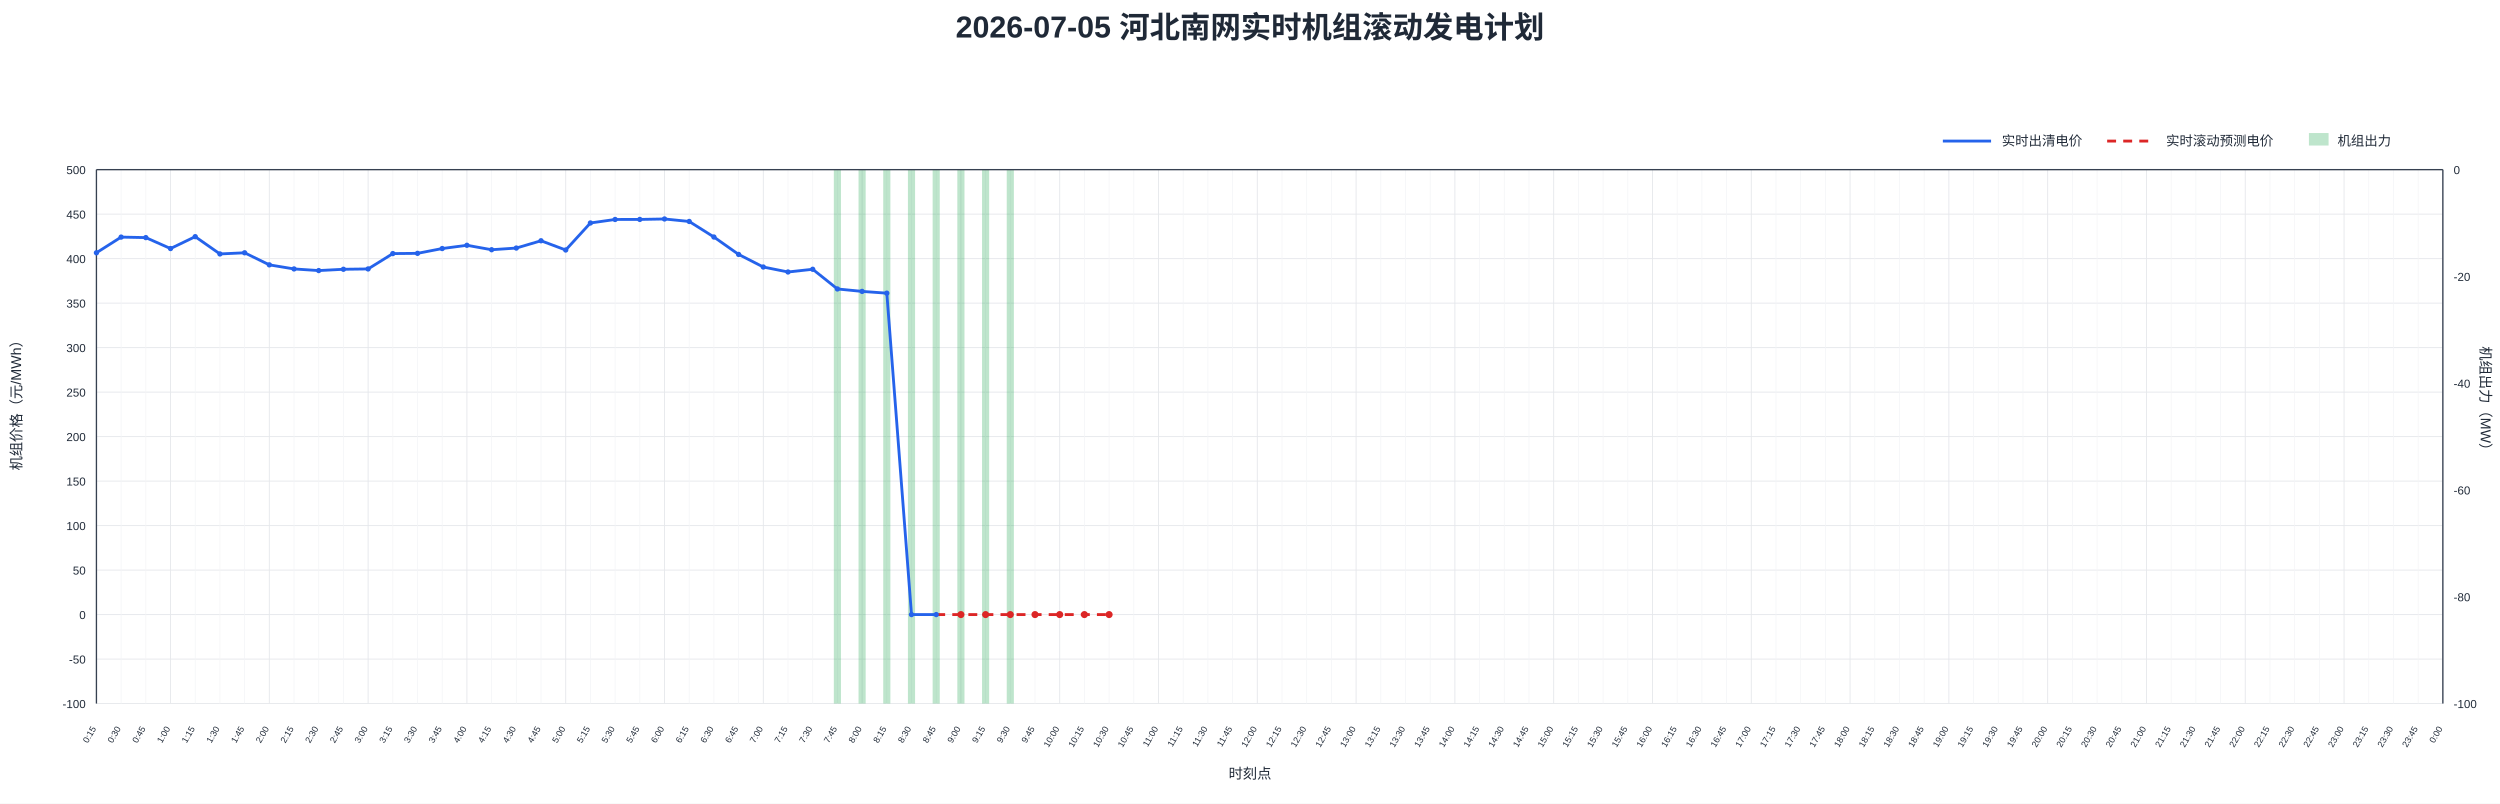
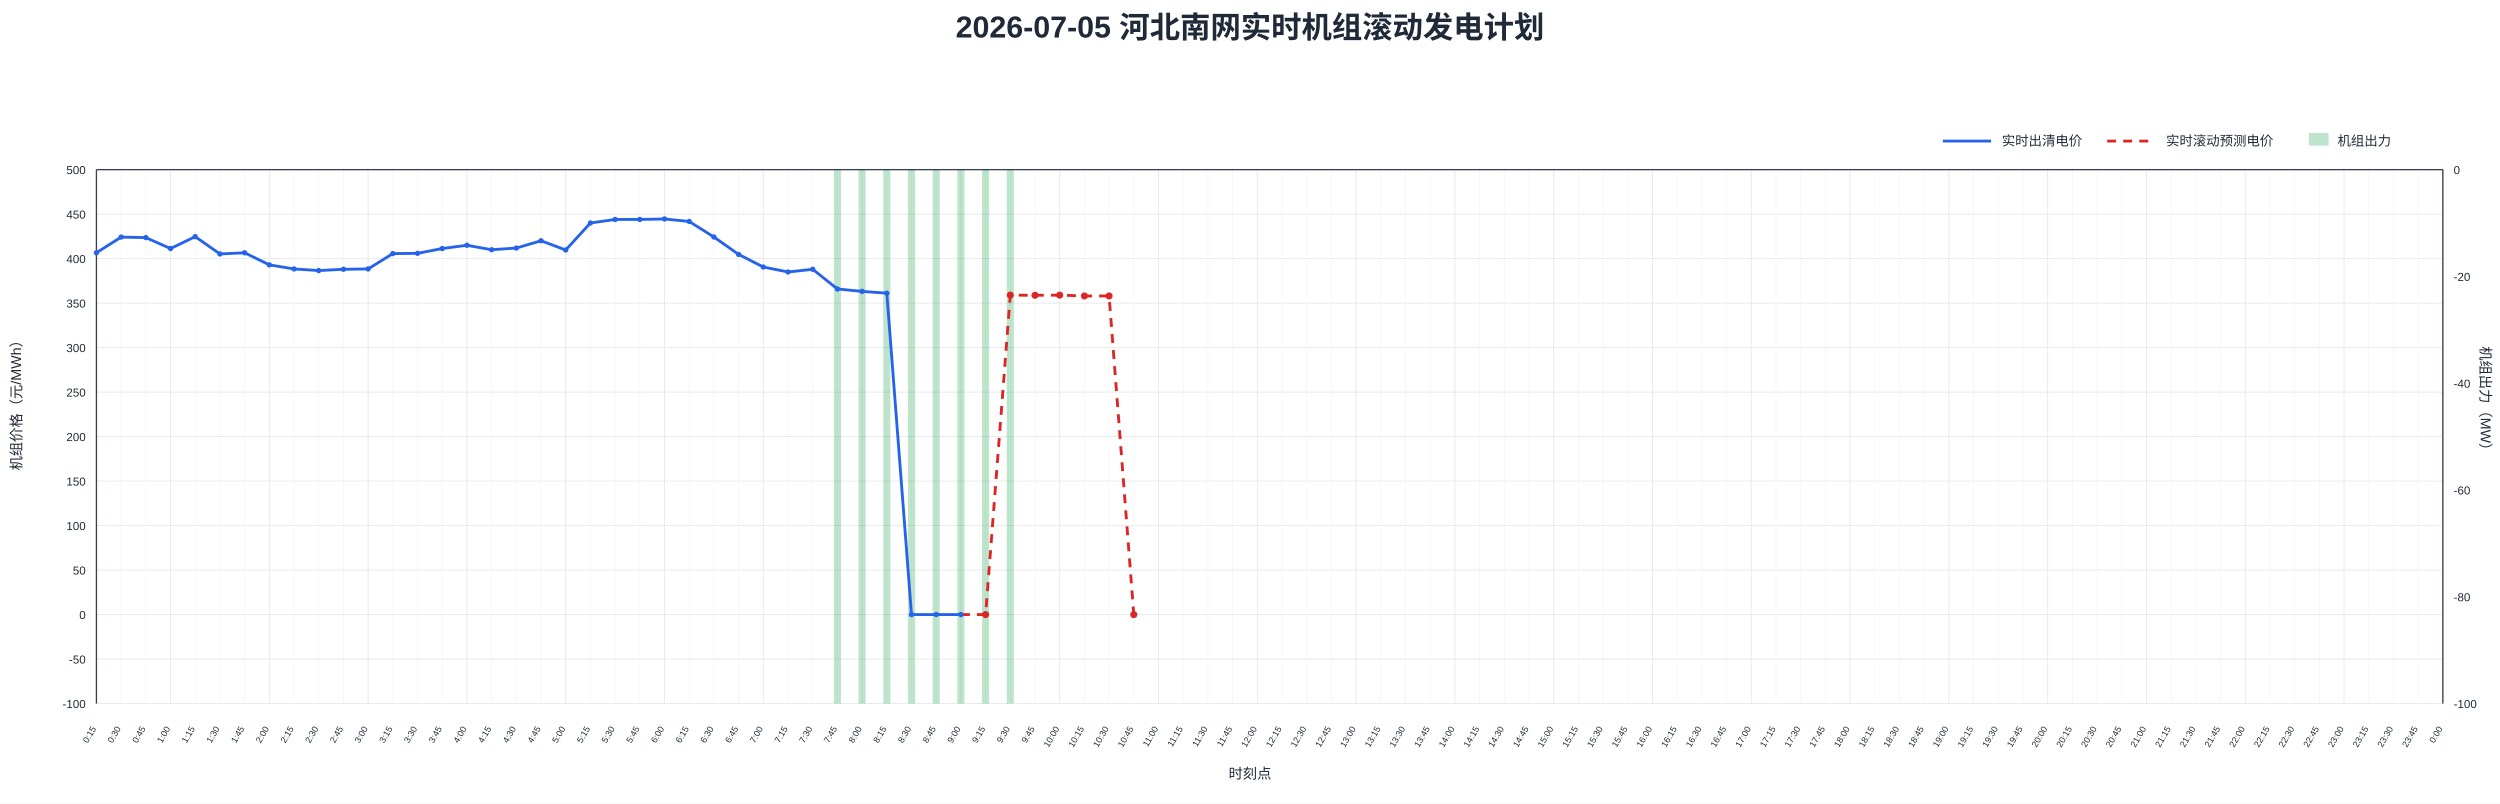
<svg xmlns="http://www.w3.org/2000/svg" width="2800" height="900" viewBox="0 0 2800 900" data-plot-left="108" data-plot-right="2736" data-plot-top="190" data-plot-bottom="788">
  <style>
text{font-family:'Microsoft YaHei','SimHei',Arial,sans-serif;fill:#1f2937}
.axis{stroke:#374151;stroke-width:1.5}
.grid{stroke:#e5e7eb;stroke-width:1}
.minor{stroke:#f3f4f6;stroke-width:0.8}
.actual{fill:none;stroke:#2563eb;stroke-width:3.2}
.forecast{fill:none;stroke:#dc2626;stroke-width:3.2;stroke-dasharray:10 8}
.bar{fill:#16a34a;fill-opacity:0.28}
.hover-zone{fill:#ffffff;fill-opacity:0;cursor:crosshair}
.hover-line{stroke:#111827;stroke-width:1.4;stroke-dasharray:6 5;opacity:0}
.tooltip{opacity:0;pointer-events:none}
.tooltip-bg{fill:#111827;fill-opacity:.72;stroke:#ffffff;stroke-width:1.2}
.tooltip text{fill:#ffffff;font-size:15px}
</style>
  <rect width="100%" height="100%" fill="#ffffff" />
  <text x="1400.0" y="42" text-anchor="middle" font-size="34" font-weight="700">2026-07-05 河北南网实时机组滚动发电计划</text>
  <text x="2748" y="793.00" text-anchor="start" font-size="13" fill="#166534">-100</text>
  <text x="2748" y="673.40" text-anchor="start" font-size="13" fill="#166534">-80</text>
  <text x="2748" y="553.80" text-anchor="start" font-size="13" fill="#166534">-60</text>
  <text x="2748" y="434.20" text-anchor="start" font-size="13" fill="#166534">-40</text>
  <text x="2748" y="314.60" text-anchor="start" font-size="13" fill="#166534">-20</text>
  <text x="2748" y="195.00" text-anchor="start" font-size="13" fill="#166534">0</text>
  <line class="grid" x1="108" y1="788.00" x2="2736" y2="788.00" />
  <text x="96" y="793.00" text-anchor="end" font-size="13">-100</text>
  <line class="grid" x1="108" y1="738.17" x2="2736" y2="738.17" />
  <text x="96" y="743.17" text-anchor="end" font-size="13">-50</text>
  <line class="grid" x1="108" y1="688.33" x2="2736" y2="688.33" />
  <text x="96" y="693.33" text-anchor="end" font-size="13">0</text>
  <line class="grid" x1="108" y1="638.50" x2="2736" y2="638.50" />
  <text x="96" y="643.50" text-anchor="end" font-size="13">50</text>
  <line class="grid" x1="108" y1="588.67" x2="2736" y2="588.67" />
  <text x="96" y="593.67" text-anchor="end" font-size="13">100</text>
  <line class="grid" x1="108" y1="538.83" x2="2736" y2="538.83" />
  <text x="96" y="543.83" text-anchor="end" font-size="13">150</text>
  <line class="grid" x1="108" y1="489.00" x2="2736" y2="489.00" />
  <text x="96" y="494.00" text-anchor="end" font-size="13">200</text>
  <line class="grid" x1="108" y1="439.17" x2="2736" y2="439.17" />
  <text x="96" y="444.17" text-anchor="end" font-size="13">250</text>
  <line class="grid" x1="108" y1="389.33" x2="2736" y2="389.33" />
  <text x="96" y="394.33" text-anchor="end" font-size="13">300</text>
  <line class="grid" x1="108" y1="339.50" x2="2736" y2="339.50" />
  <text x="96" y="344.50" text-anchor="end" font-size="13">350</text>
  <line class="grid" x1="108" y1="289.67" x2="2736" y2="289.67" />
  <text x="96" y="294.67" text-anchor="end" font-size="13">400</text>
  <line class="grid" x1="108" y1="239.83" x2="2736" y2="239.83" />
  <text x="96" y="244.83" text-anchor="end" font-size="13">450</text>
  <line class="grid" x1="108" y1="190.00" x2="2736" y2="190.00" />
  <text x="96" y="195.00" text-anchor="end" font-size="13">500</text>
  <line class="grid minor" x1="108.00" y1="190" x2="108.00" y2="788" />
  <text x="108.00" y="816" text-anchor="end" font-size="10" transform="rotate(-60 108.00 816)">0:15</text>
  <line class="grid minor" x1="135.66" y1="190" x2="135.66" y2="788" />
  <text x="135.66" y="816" text-anchor="end" font-size="10" transform="rotate(-60 135.66 816)">0:30</text>
  <line class="grid minor" x1="163.33" y1="190" x2="163.33" y2="788" />
  <text x="163.33" y="816" text-anchor="end" font-size="10" transform="rotate(-60 163.33 816)">0:45</text>
  <line class="grid" x1="190.99" y1="190" x2="190.99" y2="788" />
  <text x="190.99" y="816" text-anchor="end" font-size="10" transform="rotate(-60 190.99 816)">1:00</text>
  <line class="grid minor" x1="218.65" y1="190" x2="218.65" y2="788" />
  <text x="218.65" y="816" text-anchor="end" font-size="10" transform="rotate(-60 218.65 816)">1:15</text>
  <line class="grid minor" x1="246.32" y1="190" x2="246.32" y2="788" />
  <text x="246.32" y="816" text-anchor="end" font-size="10" transform="rotate(-60 246.32 816)">1:30</text>
  <line class="grid minor" x1="273.98" y1="190" x2="273.98" y2="788" />
  <text x="273.98" y="816" text-anchor="end" font-size="10" transform="rotate(-60 273.98 816)">1:45</text>
  <line class="grid" x1="301.64" y1="190" x2="301.64" y2="788" />
  <text x="301.64" y="816" text-anchor="end" font-size="10" transform="rotate(-60 301.64 816)">2:00</text>
  <line class="grid minor" x1="329.31" y1="190" x2="329.31" y2="788" />
  <text x="329.31" y="816" text-anchor="end" font-size="10" transform="rotate(-60 329.31 816)">2:15</text>
  <line class="grid minor" x1="356.97" y1="190" x2="356.97" y2="788" />
  <text x="356.97" y="816" text-anchor="end" font-size="10" transform="rotate(-60 356.97 816)">2:30</text>
  <line class="grid minor" x1="384.63" y1="190" x2="384.63" y2="788" />
  <text x="384.63" y="816" text-anchor="end" font-size="10" transform="rotate(-60 384.63 816)">2:45</text>
  <line class="grid" x1="412.29" y1="190" x2="412.29" y2="788" />
  <text x="412.29" y="816" text-anchor="end" font-size="10" transform="rotate(-60 412.29 816)">3:00</text>
  <line class="grid minor" x1="439.96" y1="190" x2="439.96" y2="788" />
  <text x="439.96" y="816" text-anchor="end" font-size="10" transform="rotate(-60 439.96 816)">3:15</text>
  <line class="grid minor" x1="467.62" y1="190" x2="467.62" y2="788" />
  <text x="467.62" y="816" text-anchor="end" font-size="10" transform="rotate(-60 467.62 816)">3:30</text>
  <line class="grid minor" x1="495.28" y1="190" x2="495.28" y2="788" />
  <text x="495.28" y="816" text-anchor="end" font-size="10" transform="rotate(-60 495.28 816)">3:45</text>
  <line class="grid" x1="522.95" y1="190" x2="522.95" y2="788" />
  <text x="522.95" y="816" text-anchor="end" font-size="10" transform="rotate(-60 522.95 816)">4:00</text>
  <line class="grid minor" x1="550.61" y1="190" x2="550.61" y2="788" />
  <text x="550.61" y="816" text-anchor="end" font-size="10" transform="rotate(-60 550.61 816)">4:15</text>
  <line class="grid minor" x1="578.27" y1="190" x2="578.27" y2="788" />
  <text x="578.27" y="816" text-anchor="end" font-size="10" transform="rotate(-60 578.27 816)">4:30</text>
  <line class="grid minor" x1="605.94" y1="190" x2="605.94" y2="788" />
  <text x="605.94" y="816" text-anchor="end" font-size="10" transform="rotate(-60 605.94 816)">4:45</text>
  <line class="grid" x1="633.60" y1="190" x2="633.60" y2="788" />
  <text x="633.60" y="816" text-anchor="end" font-size="10" transform="rotate(-60 633.60 816)">5:00</text>
  <line class="grid minor" x1="661.26" y1="190" x2="661.26" y2="788" />
  <text x="661.26" y="816" text-anchor="end" font-size="10" transform="rotate(-60 661.26 816)">5:15</text>
  <line class="grid minor" x1="688.93" y1="190" x2="688.93" y2="788" />
  <text x="688.93" y="816" text-anchor="end" font-size="10" transform="rotate(-60 688.93 816)">5:30</text>
  <line class="grid minor" x1="716.59" y1="190" x2="716.59" y2="788" />
  <text x="716.59" y="816" text-anchor="end" font-size="10" transform="rotate(-60 716.59 816)">5:45</text>
  <line class="grid" x1="744.25" y1="190" x2="744.25" y2="788" />
  <text x="744.25" y="816" text-anchor="end" font-size="10" transform="rotate(-60 744.25 816)">6:00</text>
  <line class="grid minor" x1="771.92" y1="190" x2="771.92" y2="788" />
  <text x="771.92" y="816" text-anchor="end" font-size="10" transform="rotate(-60 771.92 816)">6:15</text>
  <line class="grid minor" x1="799.58" y1="190" x2="799.58" y2="788" />
  <text x="799.58" y="816" text-anchor="end" font-size="10" transform="rotate(-60 799.58 816)">6:30</text>
  <line class="grid minor" x1="827.24" y1="190" x2="827.24" y2="788" />
  <text x="827.24" y="816" text-anchor="end" font-size="10" transform="rotate(-60 827.24 816)">6:45</text>
  <line class="grid" x1="854.91" y1="190" x2="854.91" y2="788" />
  <text x="854.91" y="816" text-anchor="end" font-size="10" transform="rotate(-60 854.91 816)">7:00</text>
  <line class="grid minor" x1="882.57" y1="190" x2="882.57" y2="788" />
  <text x="882.57" y="816" text-anchor="end" font-size="10" transform="rotate(-60 882.57 816)">7:15</text>
  <line class="grid minor" x1="910.23" y1="190" x2="910.23" y2="788" />
  <text x="910.23" y="816" text-anchor="end" font-size="10" transform="rotate(-60 910.23 816)">7:30</text>
  <line class="grid minor" x1="937.89" y1="190" x2="937.89" y2="788" />
  <text x="937.89" y="816" text-anchor="end" font-size="10" transform="rotate(-60 937.89 816)">7:45</text>
  <line class="grid" x1="965.56" y1="190" x2="965.56" y2="788" />
  <text x="965.56" y="816" text-anchor="end" font-size="10" transform="rotate(-60 965.56 816)">8:00</text>
  <line class="grid minor" x1="993.22" y1="190" x2="993.22" y2="788" />
  <text x="993.22" y="816" text-anchor="end" font-size="10" transform="rotate(-60 993.22 816)">8:15</text>
  <line class="grid minor" x1="1020.88" y1="190" x2="1020.88" y2="788" />
  <text x="1020.88" y="816" text-anchor="end" font-size="10" transform="rotate(-60 1020.88 816)">8:30</text>
  <line class="grid minor" x1="1048.55" y1="190" x2="1048.55" y2="788" />
  <text x="1048.55" y="816" text-anchor="end" font-size="10" transform="rotate(-60 1048.55 816)">8:45</text>
  <line class="grid" x1="1076.21" y1="190" x2="1076.21" y2="788" />
  <text x="1076.21" y="816" text-anchor="end" font-size="10" transform="rotate(-60 1076.21 816)">9:00</text>
  <line class="grid minor" x1="1103.87" y1="190" x2="1103.87" y2="788" />
  <text x="1103.87" y="816" text-anchor="end" font-size="10" transform="rotate(-60 1103.87 816)">9:15</text>
  <line class="grid minor" x1="1131.54" y1="190" x2="1131.54" y2="788" />
  <text x="1131.54" y="816" text-anchor="end" font-size="10" transform="rotate(-60 1131.54 816)">9:30</text>
  <line class="grid minor" x1="1159.20" y1="190" x2="1159.20" y2="788" />
  <text x="1159.20" y="816" text-anchor="end" font-size="10" transform="rotate(-60 1159.20 816)">9:45</text>
  <line class="grid" x1="1186.86" y1="190" x2="1186.86" y2="788" />
  <text x="1186.86" y="816" text-anchor="end" font-size="10" transform="rotate(-60 1186.86 816)">10:00</text>
  <line class="grid minor" x1="1214.53" y1="190" x2="1214.53" y2="788" />
  <text x="1214.53" y="816" text-anchor="end" font-size="10" transform="rotate(-60 1214.53 816)">10:15</text>
  <line class="grid minor" x1="1242.19" y1="190" x2="1242.19" y2="788" />
  <text x="1242.19" y="816" text-anchor="end" font-size="10" transform="rotate(-60 1242.19 816)">10:30</text>
  <line class="grid minor" x1="1269.85" y1="190" x2="1269.85" y2="788" />
  <text x="1269.85" y="816" text-anchor="end" font-size="10" transform="rotate(-60 1269.85 816)">10:45</text>
  <line class="grid" x1="1297.52" y1="190" x2="1297.52" y2="788" />
  <text x="1297.52" y="816" text-anchor="end" font-size="10" transform="rotate(-60 1297.52 816)">11:00</text>
  <line class="grid minor" x1="1325.18" y1="190" x2="1325.18" y2="788" />
  <text x="1325.18" y="816" text-anchor="end" font-size="10" transform="rotate(-60 1325.18 816)">11:15</text>
  <line class="grid minor" x1="1352.84" y1="190" x2="1352.84" y2="788" />
  <text x="1352.84" y="816" text-anchor="end" font-size="10" transform="rotate(-60 1352.84 816)">11:30</text>
  <line class="grid minor" x1="1380.51" y1="190" x2="1380.51" y2="788" />
  <text x="1380.51" y="816" text-anchor="end" font-size="10" transform="rotate(-60 1380.51 816)">11:45</text>
  <line class="grid" x1="1408.17" y1="190" x2="1408.17" y2="788" />
  <text x="1408.17" y="816" text-anchor="end" font-size="10" transform="rotate(-60 1408.17 816)">12:00</text>
  <line class="grid minor" x1="1435.83" y1="190" x2="1435.83" y2="788" />
  <text x="1435.83" y="816" text-anchor="end" font-size="10" transform="rotate(-60 1435.83 816)">12:15</text>
  <line class="grid minor" x1="1463.49" y1="190" x2="1463.49" y2="788" />
  <text x="1463.49" y="816" text-anchor="end" font-size="10" transform="rotate(-60 1463.49 816)">12:30</text>
  <line class="grid minor" x1="1491.16" y1="190" x2="1491.16" y2="788" />
  <text x="1491.16" y="816" text-anchor="end" font-size="10" transform="rotate(-60 1491.16 816)">12:45</text>
  <line class="grid" x1="1518.82" y1="190" x2="1518.82" y2="788" />
  <text x="1518.82" y="816" text-anchor="end" font-size="10" transform="rotate(-60 1518.82 816)">13:00</text>
  <line class="grid minor" x1="1546.48" y1="190" x2="1546.48" y2="788" />
  <text x="1546.48" y="816" text-anchor="end" font-size="10" transform="rotate(-60 1546.48 816)">13:15</text>
  <line class="grid minor" x1="1574.15" y1="190" x2="1574.15" y2="788" />
  <text x="1574.15" y="816" text-anchor="end" font-size="10" transform="rotate(-60 1574.15 816)">13:30</text>
  <line class="grid minor" x1="1601.81" y1="190" x2="1601.81" y2="788" />
  <text x="1601.81" y="816" text-anchor="end" font-size="10" transform="rotate(-60 1601.81 816)">13:45</text>
  <line class="grid" x1="1629.47" y1="190" x2="1629.47" y2="788" />
  <text x="1629.47" y="816" text-anchor="end" font-size="10" transform="rotate(-60 1629.47 816)">14:00</text>
  <line class="grid minor" x1="1657.14" y1="190" x2="1657.14" y2="788" />
  <text x="1657.14" y="816" text-anchor="end" font-size="10" transform="rotate(-60 1657.14 816)">14:15</text>
  <line class="grid minor" x1="1684.80" y1="190" x2="1684.80" y2="788" />
  <text x="1684.80" y="816" text-anchor="end" font-size="10" transform="rotate(-60 1684.80 816)">14:30</text>
  <line class="grid minor" x1="1712.46" y1="190" x2="1712.46" y2="788" />
  <text x="1712.46" y="816" text-anchor="end" font-size="10" transform="rotate(-60 1712.46 816)">14:45</text>
  <line class="grid" x1="1740.13" y1="190" x2="1740.13" y2="788" />
  <text x="1740.13" y="816" text-anchor="end" font-size="10" transform="rotate(-60 1740.13 816)">15:00</text>
  <line class="grid minor" x1="1767.79" y1="190" x2="1767.79" y2="788" />
  <text x="1767.79" y="816" text-anchor="end" font-size="10" transform="rotate(-60 1767.79 816)">15:15</text>
  <line class="grid minor" x1="1795.45" y1="190" x2="1795.45" y2="788" />
  <text x="1795.45" y="816" text-anchor="end" font-size="10" transform="rotate(-60 1795.45 816)">15:30</text>
  <line class="grid minor" x1="1823.12" y1="190" x2="1823.12" y2="788" />
  <text x="1823.12" y="816" text-anchor="end" font-size="10" transform="rotate(-60 1823.12 816)">15:45</text>
  <line class="grid" x1="1850.78" y1="190" x2="1850.78" y2="788" />
  <text x="1850.78" y="816" text-anchor="end" font-size="10" transform="rotate(-60 1850.78 816)">16:00</text>
  <line class="grid minor" x1="1878.44" y1="190" x2="1878.44" y2="788" />
  <text x="1878.44" y="816" text-anchor="end" font-size="10" transform="rotate(-60 1878.44 816)">16:15</text>
  <line class="grid minor" x1="1906.11" y1="190" x2="1906.11" y2="788" />
  <text x="1906.11" y="816" text-anchor="end" font-size="10" transform="rotate(-60 1906.11 816)">16:30</text>
  <line class="grid minor" x1="1933.77" y1="190" x2="1933.77" y2="788" />
  <text x="1933.77" y="816" text-anchor="end" font-size="10" transform="rotate(-60 1933.77 816)">16:45</text>
  <line class="grid" x1="1961.43" y1="190" x2="1961.43" y2="788" />
  <text x="1961.43" y="816" text-anchor="end" font-size="10" transform="rotate(-60 1961.43 816)">17:00</text>
  <line class="grid minor" x1="1989.09" y1="190" x2="1989.09" y2="788" />
  <text x="1989.09" y="816" text-anchor="end" font-size="10" transform="rotate(-60 1989.09 816)">17:15</text>
  <line class="grid minor" x1="2016.76" y1="190" x2="2016.76" y2="788" />
  <text x="2016.76" y="816" text-anchor="end" font-size="10" transform="rotate(-60 2016.76 816)">17:30</text>
  <line class="grid minor" x1="2044.42" y1="190" x2="2044.42" y2="788" />
  <text x="2044.42" y="816" text-anchor="end" font-size="10" transform="rotate(-60 2044.42 816)">17:45</text>
  <line class="grid" x1="2072.08" y1="190" x2="2072.08" y2="788" />
  <text x="2072.08" y="816" text-anchor="end" font-size="10" transform="rotate(-60 2072.08 816)">18:00</text>
  <line class="grid minor" x1="2099.75" y1="190" x2="2099.75" y2="788" />
  <text x="2099.75" y="816" text-anchor="end" font-size="10" transform="rotate(-60 2099.75 816)">18:15</text>
  <line class="grid minor" x1="2127.41" y1="190" x2="2127.41" y2="788" />
  <text x="2127.41" y="816" text-anchor="end" font-size="10" transform="rotate(-60 2127.41 816)">18:30</text>
  <line class="grid minor" x1="2155.07" y1="190" x2="2155.07" y2="788" />
  <text x="2155.07" y="816" text-anchor="end" font-size="10" transform="rotate(-60 2155.07 816)">18:45</text>
  <line class="grid" x1="2182.74" y1="190" x2="2182.74" y2="788" />
  <text x="2182.74" y="816" text-anchor="end" font-size="10" transform="rotate(-60 2182.74 816)">19:00</text>
  <line class="grid minor" x1="2210.40" y1="190" x2="2210.40" y2="788" />
  <text x="2210.40" y="816" text-anchor="end" font-size="10" transform="rotate(-60 2210.40 816)">19:15</text>
  <line class="grid minor" x1="2238.06" y1="190" x2="2238.06" y2="788" />
  <text x="2238.06" y="816" text-anchor="end" font-size="10" transform="rotate(-60 2238.06 816)">19:30</text>
  <line class="grid minor" x1="2265.73" y1="190" x2="2265.73" y2="788" />
  <text x="2265.73" y="816" text-anchor="end" font-size="10" transform="rotate(-60 2265.73 816)">19:45</text>
  <line class="grid" x1="2293.39" y1="190" x2="2293.39" y2="788" />
  <text x="2293.39" y="816" text-anchor="end" font-size="10" transform="rotate(-60 2293.39 816)">20:00</text>
  <line class="grid minor" x1="2321.05" y1="190" x2="2321.05" y2="788" />
  <text x="2321.05" y="816" text-anchor="end" font-size="10" transform="rotate(-60 2321.05 816)">20:15</text>
  <line class="grid minor" x1="2348.72" y1="190" x2="2348.72" y2="788" />
  <text x="2348.72" y="816" text-anchor="end" font-size="10" transform="rotate(-60 2348.72 816)">20:30</text>
  <line class="grid minor" x1="2376.38" y1="190" x2="2376.38" y2="788" />
  <text x="2376.38" y="816" text-anchor="end" font-size="10" transform="rotate(-60 2376.38 816)">20:45</text>
  <line class="grid" x1="2404.04" y1="190" x2="2404.04" y2="788" />
  <text x="2404.04" y="816" text-anchor="end" font-size="10" transform="rotate(-60 2404.04 816)">21:00</text>
  <line class="grid minor" x1="2431.71" y1="190" x2="2431.71" y2="788" />
  <text x="2431.71" y="816" text-anchor="end" font-size="10" transform="rotate(-60 2431.71 816)">21:15</text>
  <line class="grid minor" x1="2459.37" y1="190" x2="2459.37" y2="788" />
  <text x="2459.37" y="816" text-anchor="end" font-size="10" transform="rotate(-60 2459.37 816)">21:30</text>
  <line class="grid minor" x1="2487.03" y1="190" x2="2487.03" y2="788" />
  <text x="2487.03" y="816" text-anchor="end" font-size="10" transform="rotate(-60 2487.03 816)">21:45</text>
  <line class="grid" x1="2514.69" y1="190" x2="2514.69" y2="788" />
  <text x="2514.69" y="816" text-anchor="end" font-size="10" transform="rotate(-60 2514.69 816)">22:00</text>
  <line class="grid minor" x1="2542.36" y1="190" x2="2542.36" y2="788" />
  <text x="2542.36" y="816" text-anchor="end" font-size="10" transform="rotate(-60 2542.36 816)">22:15</text>
  <line class="grid minor" x1="2570.02" y1="190" x2="2570.02" y2="788" />
  <text x="2570.02" y="816" text-anchor="end" font-size="10" transform="rotate(-60 2570.02 816)">22:30</text>
  <line class="grid minor" x1="2597.68" y1="190" x2="2597.68" y2="788" />
  <text x="2597.68" y="816" text-anchor="end" font-size="10" transform="rotate(-60 2597.68 816)">22:45</text>
  <line class="grid" x1="2625.35" y1="190" x2="2625.35" y2="788" />
  <text x="2625.35" y="816" text-anchor="end" font-size="10" transform="rotate(-60 2625.35 816)">23:00</text>
  <line class="grid minor" x1="2653.01" y1="190" x2="2653.01" y2="788" />
  <text x="2653.01" y="816" text-anchor="end" font-size="10" transform="rotate(-60 2653.01 816)">23:15</text>
  <line class="grid minor" x1="2680.67" y1="190" x2="2680.67" y2="788" />
  <text x="2680.67" y="816" text-anchor="end" font-size="10" transform="rotate(-60 2680.67 816)">23:30</text>
  <line class="grid minor" x1="2708.34" y1="190" x2="2708.34" y2="788" />
  <text x="2708.34" y="816" text-anchor="end" font-size="10" transform="rotate(-60 2708.34 816)">23:45</text>
  <line class="grid" x1="2736.00" y1="190" x2="2736.00" y2="788" />
  <text x="2736.00" y="816" text-anchor="end" font-size="10" transform="rotate(-60 2736.00 816)">0:00</text>
  <rect class="bar" x="104.00" y="190.00" width="8" height="0.00" />
  <rect class="bar" x="131.66" y="190.00" width="8" height="0.00" />
  <rect class="bar" x="159.33" y="190.00" width="8" height="0.00" />
  <rect class="bar" x="186.99" y="190.00" width="8" height="0.00" />
  <rect class="bar" x="214.65" y="190.00" width="8" height="0.00" />
  <rect class="bar" x="242.32" y="190.00" width="8" height="0.00" />
  <rect class="bar" x="269.98" y="190.00" width="8" height="0.00" />
  <rect class="bar" x="297.64" y="190.00" width="8" height="0.00" />
  <rect class="bar" x="325.31" y="190.00" width="8" height="0.00" />
  <rect class="bar" x="352.97" y="190.00" width="8" height="0.00" />
  <rect class="bar" x="380.63" y="190.00" width="8" height="0.00" />
  <rect class="bar" x="408.29" y="190.00" width="8" height="0.00" />
  <rect class="bar" x="435.96" y="190.00" width="8" height="0.00" />
  <rect class="bar" x="463.62" y="190.00" width="8" height="0.00" />
  <rect class="bar" x="491.28" y="190.00" width="8" height="0.00" />
  <rect class="bar" x="518.95" y="190.00" width="8" height="0.00" />
  <rect class="bar" x="546.61" y="190.00" width="8" height="0.00" />
  <rect class="bar" x="574.27" y="190.00" width="8" height="0.00" />
  <rect class="bar" x="601.94" y="190.00" width="8" height="0.00" />
  <rect class="bar" x="629.60" y="190.00" width="8" height="0.00" />
  <rect class="bar" x="657.26" y="190.00" width="8" height="0.00" />
  <rect class="bar" x="684.93" y="190.00" width="8" height="0.00" />
  <rect class="bar" x="712.59" y="190.00" width="8" height="0.00" />
  <rect class="bar" x="740.25" y="190.00" width="8" height="0.00" />
  <rect class="bar" x="767.92" y="190.00" width="8" height="0.00" />
  <rect class="bar" x="795.58" y="190.00" width="8" height="0.00" />
  <rect class="bar" x="823.24" y="190.00" width="8" height="0.00" />
  <rect class="bar" x="850.91" y="190.00" width="8" height="0.00" />
  <rect class="bar" x="878.57" y="190.00" width="8" height="0.00" />
  <rect class="bar" x="906.23" y="190.00" width="8" height="0.00" />
  <rect class="bar" x="933.89" y="190.00" width="8" height="598.00" />
  <rect class="bar" x="961.56" y="190.00" width="8" height="598.00" />
  <rect class="bar" x="989.22" y="190.00" width="8" height="598.00" />
  <rect class="bar" x="1016.88" y="190.00" width="8" height="598.00" />
  <rect class="bar" x="1044.55" y="190.00" width="8" height="598.00" />
  <rect class="bar" x="1072.21" y="190.00" width="8" height="598.00" />
  <rect class="bar" x="1099.87" y="190.00" width="8" height="598.00" />
  <rect class="bar" x="1127.54" y="190.00" width="8" height="598.00" />
  <rect class="bar" x="1155.20" y="190.00" width="8" height="0.00" />
  <rect class="bar" x="1182.86" y="190.00" width="8" height="0.00" />
  <rect class="bar" x="1210.53" y="190.00" width="8" height="0.00" />
  <rect class="bar" x="1238.19" y="190.00" width="8" height="0.00" />
+   <rect class="bar" x="1265.85" y="190.00" width="8" height="0.00" />
  <line class="axis" x1="108" y1="190.00" x2="2736" y2="190.00" />
  <line class="axis" x1="108" y1="190" x2="108" y2="788" />
  <line class="axis" x1="2736" y1="190" x2="2736" y2="788" />
  <text x="1400.0" y="872" text-anchor="middle" font-size="16">时刻点</text>
  <text x="24" y="450.0" text-anchor="middle" font-size="16" transform="rotate(-90 24 450.0)">机组价格（元/MWh）</text>
  <text x="2778" y="450.0" text-anchor="middle" font-size="16" fill="#166534" transform="rotate(90 2778 450.0)">机组出力（MW）</text>
-   <polyline class="actual" points="108.00,283.12 135.66,265.55 163.33,266.12 190.99,278.37 218.65,265.06 246.32,284.42 273.98,283.12 301.64,296.64 329.31,301.21 356.97,303.04 384.63,301.59 412.29,301.21 439.96,284.02 467.62,283.75 495.28,278.37 522.95,274.72 550.61,279.70 578.27,277.82 605.94,269.65 633.60,280.00 661.26,249.73 688.93,245.81 716.59,245.76 744.25,245.25 771.92,248.04 799.58,265.46 827.24,284.95 854.91,299.06 882.57,304.62 910.23,301.59 937.89,323.63 965.56,326.38 993.22,328.35 1020.88,688.33 1048.55,688.33" />
-   <polyline class="forecast" points="1048.55,688.33 1076.21,688.33 1103.87,688.33 1131.54,688.33 1159.20,688.33 1186.86,688.33 1214.53,688.33 1242.19,688.33" />
+   <polyline class="actual" points="108.00,283.12 135.66,265.55 163.33,266.12 190.99,278.37 218.65,265.06 246.32,284.42 273.98,283.12 301.64,296.64 329.31,301.21 356.97,303.04 384.63,301.59 412.29,301.21 439.96,284.02 467.62,283.75 495.28,278.37 522.95,274.72 550.61,279.70 578.27,277.82 605.94,269.65 633.60,280.00 661.26,249.73 688.93,245.81 716.59,245.76 744.25,245.25 771.92,248.04 799.58,265.46 827.24,284.95 854.91,299.06 882.57,304.62 910.23,301.59 937.89,323.63 965.56,326.38 993.22,328.35 1020.88,688.33 1048.55,688.33 1076.21,688.33" />
+   <polyline class="forecast" points="1076.21,688.33 1103.87,688.33 1131.54,330.53 1159.20,330.71 1186.86,330.53 1214.53,331.49 1242.19,331.49 1269.85,688.33" />
  <circle cx="108.00" cy="283.12" r="3" fill="#2563eb" />
  <circle cx="135.66" cy="265.55" r="3" fill="#2563eb" />
  <circle cx="163.33" cy="266.12" r="3" fill="#2563eb" />
  <circle cx="190.99" cy="278.37" r="3" fill="#2563eb" />
  <circle cx="218.65" cy="265.06" r="3" fill="#2563eb" />
  <circle cx="246.32" cy="284.42" r="3" fill="#2563eb" />
  <circle cx="273.98" cy="283.12" r="3" fill="#2563eb" />
  <circle cx="301.64" cy="296.64" r="3" fill="#2563eb" />
  <circle cx="329.31" cy="301.21" r="3" fill="#2563eb" />
  <circle cx="356.97" cy="303.04" r="3" fill="#2563eb" />
  <circle cx="384.63" cy="301.59" r="3" fill="#2563eb" />
  <circle cx="412.29" cy="301.21" r="3" fill="#2563eb" />
  <circle cx="439.96" cy="284.02" r="3" fill="#2563eb" />
  <circle cx="467.62" cy="283.75" r="3" fill="#2563eb" />
  <circle cx="495.28" cy="278.37" r="3" fill="#2563eb" />
  <circle cx="522.95" cy="274.72" r="3" fill="#2563eb" />
  <circle cx="550.61" cy="279.70" r="3" fill="#2563eb" />
  <circle cx="578.27" cy="277.82" r="3" fill="#2563eb" />
  <circle cx="605.94" cy="269.65" r="3" fill="#2563eb" />
  <circle cx="633.60" cy="280.00" r="3" fill="#2563eb" />
  <circle cx="661.26" cy="249.73" r="3" fill="#2563eb" />
  <circle cx="688.93" cy="245.81" r="3" fill="#2563eb" />
  <circle cx="716.59" cy="245.76" r="3" fill="#2563eb" />
  <circle cx="744.25" cy="245.25" r="3" fill="#2563eb" />
  <circle cx="771.92" cy="248.04" r="3" fill="#2563eb" />
  <circle cx="799.58" cy="265.46" r="3" fill="#2563eb" />
  <circle cx="827.24" cy="284.95" r="3" fill="#2563eb" />
  <circle cx="854.91" cy="299.06" r="3" fill="#2563eb" />
  <circle cx="882.57" cy="304.62" r="3" fill="#2563eb" />
  <circle cx="910.23" cy="301.59" r="3" fill="#2563eb" />
  <circle cx="937.89" cy="323.63" r="3" fill="#2563eb" />
  <circle cx="965.56" cy="326.38" r="3" fill="#2563eb" />
  <circle cx="993.22" cy="328.35" r="3" fill="#2563eb" />
  <circle cx="1020.88" cy="688.33" r="3" fill="#2563eb" />
  <circle cx="1048.55" cy="688.33" r="3" fill="#2563eb" />
-   <circle cx="1076.21" cy="688.33" r="4" fill="#dc2626" />
+   <circle cx="1076.21" cy="688.33" r="3" fill="#2563eb" />
  <circle cx="1103.87" cy="688.33" r="4" fill="#dc2626" />
-   <circle cx="1131.54" cy="688.33" r="4" fill="#dc2626" />
-   <circle cx="1159.20" cy="688.33" r="4" fill="#dc2626" />
-   <circle cx="1186.86" cy="688.33" r="4" fill="#dc2626" />
-   <circle cx="1214.53" cy="688.33" r="4" fill="#dc2626" />
-   <circle cx="1242.19" cy="688.33" r="4" fill="#dc2626" />
+   <circle cx="1131.54" cy="330.53" r="4" fill="#dc2626" />
+   <circle cx="1159.20" cy="330.71" r="4" fill="#dc2626" />
+   <circle cx="1186.86" cy="330.53" r="4" fill="#dc2626" />
+   <circle cx="1214.53" cy="331.49" r="4" fill="#dc2626" />
+   <circle cx="1242.19" cy="331.49" r="4" fill="#dc2626" />
+   <circle cx="1269.85" cy="688.33" r="4" fill="#dc2626" />
  <line x1="2176" y1="158" x2="2230" y2="158" class="actual" />
  <text x="2242" y="163" font-size="15">实时出清电价</text>
  <line x1="2360" y1="158" x2="2414" y2="158" class="forecast" />
  <text x="2426" y="163" font-size="15">实时滚动预测电价</text>
  <rect class="bar" x="2586" y="149" width="22" height="14" />
  <text x="2618" y="163" font-size="15">机组出力</text>
  <line id="hover-line" class="hover-line" x1="108" y1="190" x2="108" y2="788" />
  <g id="tooltip" class="tooltip">
    <rect class="tooltip-bg" x="0" y="0" width="220" height="122" rx="8" />
    <text id="tip-time" x="14" y="30" />
    <text id="tip-output" x="14" y="57" />
    <text id="tip-price" x="14" y="84" />
    <text id="tip-forecast" x="14" y="111" />
  </g>
  <rect class="hover-zone" x="108.00" y="190" width="13.83" height="598" data-x="108.00" data-time="0:15" data-output="0 MW" data-actual-price="406.57 元/MWh" data-forecast-price="--" data-curve-y="283.12" />
  <rect class="hover-zone" x="121.83" y="190" width="27.66" height="598" data-x="135.66" data-time="0:30" data-output="0 MW" data-actual-price="424.20 元/MWh" data-forecast-price="--" data-curve-y="265.55" />
  <rect class="hover-zone" x="149.49" y="190" width="27.66" height="598" data-x="163.33" data-time="0:45" data-output="0 MW" data-actual-price="423.63 元/MWh" data-forecast-price="--" data-curve-y="266.12" />
  <rect class="hover-zone" x="177.16" y="190" width="27.66" height="598" data-x="190.99" data-time="1:00" data-output="0 MW" data-actual-price="411.33 元/MWh" data-forecast-price="--" data-curve-y="278.37" />
  <rect class="hover-zone" x="204.82" y="190" width="27.66" height="598" data-x="218.65" data-time="1:15" data-output="0 MW" data-actual-price="424.69 元/MWh" data-forecast-price="--" data-curve-y="265.06" />
  <rect class="hover-zone" x="232.48" y="190" width="27.66" height="598" data-x="246.32" data-time="1:30" data-output="0 MW" data-actual-price="405.26 元/MWh" data-forecast-price="--" data-curve-y="284.42" />
  <rect class="hover-zone" x="260.15" y="190" width="27.66" height="598" data-x="273.98" data-time="1:45" data-output="0 MW" data-actual-price="406.57 元/MWh" data-forecast-price="--" data-curve-y="283.12" />
  <rect class="hover-zone" x="287.81" y="190" width="27.66" height="598" data-x="301.64" data-time="2:00" data-output="0 MW" data-actual-price="393.00 元/MWh" data-forecast-price="--" data-curve-y="296.64" />
  <rect class="hover-zone" x="315.47" y="190" width="27.66" height="598" data-x="329.31" data-time="2:15" data-output="0 MW" data-actual-price="388.42 元/MWh" data-forecast-price="--" data-curve-y="301.21" />
  <rect class="hover-zone" x="343.14" y="190" width="27.66" height="598" data-x="356.97" data-time="2:30" data-output="0 MW" data-actual-price="386.58 元/MWh" data-forecast-price="--" data-curve-y="303.04" />
  <rect class="hover-zone" x="370.80" y="190" width="27.66" height="598" data-x="384.63" data-time="2:45" data-output="0 MW" data-actual-price="388.04 元/MWh" data-forecast-price="--" data-curve-y="301.59" />
  <rect class="hover-zone" x="398.46" y="190" width="27.66" height="598" data-x="412.29" data-time="3:00" data-output="0 MW" data-actual-price="388.42 元/MWh" data-forecast-price="--" data-curve-y="301.21" />
  <rect class="hover-zone" x="426.13" y="190" width="27.66" height="598" data-x="439.96" data-time="3:15" data-output="0 MW" data-actual-price="405.67 元/MWh" data-forecast-price="--" data-curve-y="284.02" />
  <rect class="hover-zone" x="453.79" y="190" width="27.66" height="598" data-x="467.62" data-time="3:30" data-output="0 MW" data-actual-price="405.94 元/MWh" data-forecast-price="--" data-curve-y="283.75" />
  <rect class="hover-zone" x="481.45" y="190" width="27.66" height="598" data-x="495.28" data-time="3:45" data-output="0 MW" data-actual-price="411.33 元/MWh" data-forecast-price="--" data-curve-y="278.37" />
  <rect class="hover-zone" x="509.12" y="190" width="27.66" height="598" data-x="522.95" data-time="4:00" data-output="0 MW" data-actual-price="415.00 元/MWh" data-forecast-price="--" data-curve-y="274.72" />
  <rect class="hover-zone" x="536.78" y="190" width="27.66" height="598" data-x="550.61" data-time="4:15" data-output="0 MW" data-actual-price="410.00 元/MWh" data-forecast-price="--" data-curve-y="279.70" />
  <rect class="hover-zone" x="564.44" y="190" width="27.66" height="598" data-x="578.27" data-time="4:30" data-output="0 MW" data-actual-price="411.89 元/MWh" data-forecast-price="--" data-curve-y="277.82" />
  <rect class="hover-zone" x="592.11" y="190" width="27.66" height="598" data-x="605.94" data-time="4:45" data-output="0 MW" data-actual-price="420.08 元/MWh" data-forecast-price="--" data-curve-y="269.65" />
  <rect class="hover-zone" x="619.77" y="190" width="27.66" height="598" data-x="633.60" data-time="5:00" data-output="0 MW" data-actual-price="409.70 元/MWh" data-forecast-price="--" data-curve-y="280.00" />
  <rect class="hover-zone" x="647.43" y="190" width="27.66" height="598" data-x="661.26" data-time="5:15" data-output="0 MW" data-actual-price="440.07 元/MWh" data-forecast-price="--" data-curve-y="249.73" />
  <rect class="hover-zone" x="675.09" y="190" width="27.66" height="598" data-x="688.93" data-time="5:30" data-output="0 MW" data-actual-price="444.00 元/MWh" data-forecast-price="--" data-curve-y="245.81" />
  <rect class="hover-zone" x="702.76" y="190" width="27.66" height="598" data-x="716.59" data-time="5:45" data-output="0 MW" data-actual-price="444.05 元/MWh" data-forecast-price="--" data-curve-y="245.76" />
  <rect class="hover-zone" x="730.42" y="190" width="27.66" height="598" data-x="744.25" data-time="6:00" data-output="0 MW" data-actual-price="444.57 元/MWh" data-forecast-price="--" data-curve-y="245.25" />
  <rect class="hover-zone" x="758.08" y="190" width="27.66" height="598" data-x="771.92" data-time="6:15" data-output="0 MW" data-actual-price="441.77 元/MWh" data-forecast-price="--" data-curve-y="248.04" />
  <rect class="hover-zone" x="785.75" y="190" width="27.66" height="598" data-x="799.58" data-time="6:30" data-output="0 MW" data-actual-price="424.29 元/MWh" data-forecast-price="--" data-curve-y="265.46" />
  <rect class="hover-zone" x="813.41" y="190" width="27.66" height="598" data-x="827.24" data-time="6:45" data-output="0 MW" data-actual-price="404.73 元/MWh" data-forecast-price="--" data-curve-y="284.95" />
  <rect class="hover-zone" x="841.07" y="190" width="27.66" height="598" data-x="854.91" data-time="7:00" data-output="0 MW" data-actual-price="390.58 元/MWh" data-forecast-price="--" data-curve-y="299.06" />
  <rect class="hover-zone" x="868.74" y="190" width="27.66" height="598" data-x="882.57" data-time="7:15" data-output="0 MW" data-actual-price="385.00 元/MWh" data-forecast-price="--" data-curve-y="304.62" />
  <rect class="hover-zone" x="896.40" y="190" width="27.66" height="598" data-x="910.23" data-time="7:30" data-output="0 MW" data-actual-price="388.04 元/MWh" data-forecast-price="--" data-curve-y="301.59" />
  <rect class="hover-zone" x="924.06" y="190" width="27.66" height="598" data-x="937.89" data-time="7:45" data-output="-100 MW" data-actual-price="365.92 元/MWh" data-forecast-price="--" data-curve-y="323.63" />
  <rect class="hover-zone" x="951.73" y="190" width="27.66" height="598" data-x="965.56" data-time="8:00" data-output="-100 MW" data-actual-price="363.16 元/MWh" data-forecast-price="--" data-curve-y="326.38" />
  <rect class="hover-zone" x="979.39" y="190" width="27.66" height="598" data-x="993.22" data-time="8:15" data-output="-100 MW" data-actual-price="361.19 元/MWh" data-forecast-price="--" data-curve-y="328.35" />
  <rect class="hover-zone" x="1007.05" y="190" width="27.66" height="598" data-x="1020.88" data-time="8:30" data-output="-100 MW" data-actual-price="0.00 元/MWh" data-forecast-price="--" data-curve-y="688.33" />
  <rect class="hover-zone" x="1034.72" y="190" width="27.66" height="598" data-x="1048.55" data-time="8:45" data-output="-100 MW" data-actual-price="0.00 元/MWh" data-forecast-price="--" data-curve-y="688.33" />
-   <rect class="hover-zone" x="1062.38" y="190" width="27.66" height="598" data-x="1076.21" data-time="9:00" data-output="-100 MW" data-actual-price="--" data-forecast-price="0.00 元/MWh" data-curve-y="688.33" />
+   <rect class="hover-zone" x="1062.38" y="190" width="27.66" height="598" data-x="1076.21" data-time="9:00" data-output="-100 MW" data-actual-price="0.00 元/MWh" data-forecast-price="--" data-curve-y="688.33" />
  <rect class="hover-zone" x="1090.04" y="190" width="27.66" height="598" data-x="1103.87" data-time="9:15" data-output="-100 MW" data-actual-price="--" data-forecast-price="0.00 元/MWh" data-curve-y="688.33" />
-   <rect class="hover-zone" x="1117.71" y="190" width="27.66" height="598" data-x="1131.54" data-time="9:30" data-output="-100 MW" data-actual-price="--" data-forecast-price="0.00 元/MWh" data-curve-y="688.33" />
-   <rect class="hover-zone" x="1145.37" y="190" width="27.66" height="598" data-x="1159.20" data-time="9:45" data-output="0 MW" data-actual-price="--" data-forecast-price="0.00 元/MWh" data-curve-y="688.33" />
-   <rect class="hover-zone" x="1173.03" y="190" width="27.66" height="598" data-x="1186.86" data-time="10:00" data-output="0 MW" data-actual-price="--" data-forecast-price="0.00 元/MWh" data-curve-y="688.33" />
-   <rect class="hover-zone" x="1200.69" y="190" width="27.66" height="598" data-x="1214.53" data-time="10:15" data-output="0 MW" data-actual-price="--" data-forecast-price="0.00 元/MWh" data-curve-y="688.33" />
-   <rect class="hover-zone" x="1228.36" y="190" width="27.66" height="598" data-x="1242.19" data-time="10:30" data-output="0 MW" data-actual-price="--" data-forecast-price="0.00 元/MWh" data-curve-y="688.33" />
-   <rect class="hover-zone" x="1256.02" y="190" width="27.66" height="598" data-x="1269.85" data-time="10:45" data-output="--" data-actual-price="--" data-forecast-price="--" data-curve-y="" />
+   <rect class="hover-zone" x="1117.71" y="190" width="27.66" height="598" data-x="1131.54" data-time="9:30" data-output="-100 MW" data-actual-price="--" data-forecast-price="359.00 元/MWh" data-curve-y="330.53" />
+   <rect class="hover-zone" x="1145.37" y="190" width="27.66" height="598" data-x="1159.20" data-time="9:45" data-output="0 MW" data-actual-price="--" data-forecast-price="358.82 元/MWh" data-curve-y="330.71" />
+   <rect class="hover-zone" x="1173.03" y="190" width="27.66" height="598" data-x="1186.86" data-time="10:00" data-output="0 MW" data-actual-price="--" data-forecast-price="359.00 元/MWh" data-curve-y="330.53" />
+   <rect class="hover-zone" x="1200.69" y="190" width="27.66" height="598" data-x="1214.53" data-time="10:15" data-output="0 MW" data-actual-price="--" data-forecast-price="358.04 元/MWh" data-curve-y="331.49" />
+   <rect class="hover-zone" x="1228.36" y="190" width="27.66" height="598" data-x="1242.19" data-time="10:30" data-output="0 MW" data-actual-price="--" data-forecast-price="358.04 元/MWh" data-curve-y="331.49" />
+   <rect class="hover-zone" x="1256.02" y="190" width="27.66" height="598" data-x="1269.85" data-time="10:45" data-output="0 MW" data-actual-price="--" data-forecast-price="0.00 元/MWh" data-curve-y="688.33" />
  <rect class="hover-zone" x="1283.68" y="190" width="27.66" height="598" data-x="1297.52" data-time="11:00" data-output="--" data-actual-price="--" data-forecast-price="--" data-curve-y="" />
  <rect class="hover-zone" x="1311.35" y="190" width="27.66" height="598" data-x="1325.18" data-time="11:15" data-output="--" data-actual-price="--" data-forecast-price="--" data-curve-y="" />
  <rect class="hover-zone" x="1339.01" y="190" width="27.66" height="598" data-x="1352.84" data-time="11:30" data-output="--" data-actual-price="--" data-forecast-price="--" data-curve-y="" />
  <rect class="hover-zone" x="1366.67" y="190" width="27.66" height="598" data-x="1380.51" data-time="11:45" data-output="--" data-actual-price="--" data-forecast-price="--" data-curve-y="" />
  <rect class="hover-zone" x="1394.34" y="190" width="27.66" height="598" data-x="1408.17" data-time="12:00" data-output="--" data-actual-price="--" data-forecast-price="--" data-curve-y="" />
  <rect class="hover-zone" x="1422.00" y="190" width="27.66" height="598" data-x="1435.83" data-time="12:15" data-output="--" data-actual-price="--" data-forecast-price="--" data-curve-y="" />
  <rect class="hover-zone" x="1449.66" y="190" width="27.66" height="598" data-x="1463.49" data-time="12:30" data-output="--" data-actual-price="--" data-forecast-price="--" data-curve-y="" />
  <rect class="hover-zone" x="1477.33" y="190" width="27.66" height="598" data-x="1491.16" data-time="12:45" data-output="--" data-actual-price="--" data-forecast-price="--" data-curve-y="" />
  <rect class="hover-zone" x="1504.99" y="190" width="27.66" height="598" data-x="1518.82" data-time="13:00" data-output="--" data-actual-price="--" data-forecast-price="--" data-curve-y="" />
  <rect class="hover-zone" x="1532.65" y="190" width="27.66" height="598" data-x="1546.48" data-time="13:15" data-output="--" data-actual-price="--" data-forecast-price="--" data-curve-y="" />
  <rect class="hover-zone" x="1560.32" y="190" width="27.66" height="598" data-x="1574.15" data-time="13:30" data-output="--" data-actual-price="--" data-forecast-price="--" data-curve-y="" />
  <rect class="hover-zone" x="1587.98" y="190" width="27.66" height="598" data-x="1601.81" data-time="13:45" data-output="--" data-actual-price="--" data-forecast-price="--" data-curve-y="" />
  <rect class="hover-zone" x="1615.64" y="190" width="27.66" height="598" data-x="1629.47" data-time="14:00" data-output="--" data-actual-price="--" data-forecast-price="--" data-curve-y="" />
  <rect class="hover-zone" x="1643.31" y="190" width="27.66" height="598" data-x="1657.14" data-time="14:15" data-output="--" data-actual-price="--" data-forecast-price="--" data-curve-y="" />
  <rect class="hover-zone" x="1670.97" y="190" width="27.66" height="598" data-x="1684.80" data-time="14:30" data-output="--" data-actual-price="--" data-forecast-price="--" data-curve-y="" />
  <rect class="hover-zone" x="1698.63" y="190" width="27.66" height="598" data-x="1712.46" data-time="14:45" data-output="--" data-actual-price="--" data-forecast-price="--" data-curve-y="" />
  <rect class="hover-zone" x="1726.29" y="190" width="27.66" height="598" data-x="1740.13" data-time="15:00" data-output="--" data-actual-price="--" data-forecast-price="--" data-curve-y="" />
  <rect class="hover-zone" x="1753.96" y="190" width="27.66" height="598" data-x="1767.79" data-time="15:15" data-output="--" data-actual-price="--" data-forecast-price="--" data-curve-y="" />
  <rect class="hover-zone" x="1781.62" y="190" width="27.66" height="598" data-x="1795.45" data-time="15:30" data-output="--" data-actual-price="--" data-forecast-price="--" data-curve-y="" />
  <rect class="hover-zone" x="1809.28" y="190" width="27.66" height="598" data-x="1823.12" data-time="15:45" data-output="--" data-actual-price="--" data-forecast-price="--" data-curve-y="" />
  <rect class="hover-zone" x="1836.95" y="190" width="27.66" height="598" data-x="1850.78" data-time="16:00" data-output="--" data-actual-price="--" data-forecast-price="--" data-curve-y="" />
  <rect class="hover-zone" x="1864.61" y="190" width="27.66" height="598" data-x="1878.44" data-time="16:15" data-output="--" data-actual-price="--" data-forecast-price="--" data-curve-y="" />
  <rect class="hover-zone" x="1892.27" y="190" width="27.66" height="598" data-x="1906.11" data-time="16:30" data-output="--" data-actual-price="--" data-forecast-price="--" data-curve-y="" />
  <rect class="hover-zone" x="1919.94" y="190" width="27.66" height="598" data-x="1933.77" data-time="16:45" data-output="--" data-actual-price="--" data-forecast-price="--" data-curve-y="" />
  <rect class="hover-zone" x="1947.60" y="190" width="27.66" height="598" data-x="1961.43" data-time="17:00" data-output="--" data-actual-price="--" data-forecast-price="--" data-curve-y="" />
  <rect class="hover-zone" x="1975.26" y="190" width="27.66" height="598" data-x="1989.09" data-time="17:15" data-output="--" data-actual-price="--" data-forecast-price="--" data-curve-y="" />
  <rect class="hover-zone" x="2002.93" y="190" width="27.66" height="598" data-x="2016.76" data-time="17:30" data-output="--" data-actual-price="--" data-forecast-price="--" data-curve-y="" />
  <rect class="hover-zone" x="2030.59" y="190" width="27.66" height="598" data-x="2044.42" data-time="17:45" data-output="--" data-actual-price="--" data-forecast-price="--" data-curve-y="" />
  <rect class="hover-zone" x="2058.25" y="190" width="27.66" height="598" data-x="2072.08" data-time="18:00" data-output="--" data-actual-price="--" data-forecast-price="--" data-curve-y="" />
  <rect class="hover-zone" x="2085.92" y="190" width="27.66" height="598" data-x="2099.75" data-time="18:15" data-output="--" data-actual-price="--" data-forecast-price="--" data-curve-y="" />
  <rect class="hover-zone" x="2113.58" y="190" width="27.66" height="598" data-x="2127.41" data-time="18:30" data-output="--" data-actual-price="--" data-forecast-price="--" data-curve-y="" />
  <rect class="hover-zone" x="2141.24" y="190" width="27.66" height="598" data-x="2155.07" data-time="18:45" data-output="--" data-actual-price="--" data-forecast-price="--" data-curve-y="" />
  <rect class="hover-zone" x="2168.91" y="190" width="27.66" height="598" data-x="2182.74" data-time="19:00" data-output="--" data-actual-price="--" data-forecast-price="--" data-curve-y="" />
  <rect class="hover-zone" x="2196.57" y="190" width="27.66" height="598" data-x="2210.40" data-time="19:15" data-output="--" data-actual-price="--" data-forecast-price="--" data-curve-y="" />
  <rect class="hover-zone" x="2224.23" y="190" width="27.66" height="598" data-x="2238.06" data-time="19:30" data-output="--" data-actual-price="--" data-forecast-price="--" data-curve-y="" />
  <rect class="hover-zone" x="2251.89" y="190" width="27.66" height="598" data-x="2265.73" data-time="19:45" data-output="--" data-actual-price="--" data-forecast-price="--" data-curve-y="" />
  <rect class="hover-zone" x="2279.56" y="190" width="27.66" height="598" data-x="2293.39" data-time="20:00" data-output="--" data-actual-price="--" data-forecast-price="--" data-curve-y="" />
  <rect class="hover-zone" x="2307.22" y="190" width="27.66" height="598" data-x="2321.05" data-time="20:15" data-output="--" data-actual-price="--" data-forecast-price="--" data-curve-y="" />
  <rect class="hover-zone" x="2334.88" y="190" width="27.66" height="598" data-x="2348.72" data-time="20:30" data-output="--" data-actual-price="--" data-forecast-price="--" data-curve-y="" />
  <rect class="hover-zone" x="2362.55" y="190" width="27.66" height="598" data-x="2376.38" data-time="20:45" data-output="--" data-actual-price="--" data-forecast-price="--" data-curve-y="" />
  <rect class="hover-zone" x="2390.21" y="190" width="27.66" height="598" data-x="2404.04" data-time="21:00" data-output="--" data-actual-price="--" data-forecast-price="--" data-curve-y="" />
  <rect class="hover-zone" x="2417.87" y="190" width="27.66" height="598" data-x="2431.71" data-time="21:15" data-output="--" data-actual-price="--" data-forecast-price="--" data-curve-y="" />
  <rect class="hover-zone" x="2445.54" y="190" width="27.66" height="598" data-x="2459.37" data-time="21:30" data-output="--" data-actual-price="--" data-forecast-price="--" data-curve-y="" />
  <rect class="hover-zone" x="2473.20" y="190" width="27.66" height="598" data-x="2487.03" data-time="21:45" data-output="--" data-actual-price="--" data-forecast-price="--" data-curve-y="" />
  <rect class="hover-zone" x="2500.86" y="190" width="27.66" height="598" data-x="2514.69" data-time="22:00" data-output="--" data-actual-price="--" data-forecast-price="--" data-curve-y="" />
  <rect class="hover-zone" x="2528.53" y="190" width="27.66" height="598" data-x="2542.36" data-time="22:15" data-output="--" data-actual-price="--" data-forecast-price="--" data-curve-y="" />
  <rect class="hover-zone" x="2556.19" y="190" width="27.66" height="598" data-x="2570.02" data-time="22:30" data-output="--" data-actual-price="--" data-forecast-price="--" data-curve-y="" />
  <rect class="hover-zone" x="2583.85" y="190" width="27.66" height="598" data-x="2597.68" data-time="22:45" data-output="--" data-actual-price="--" data-forecast-price="--" data-curve-y="" />
  <rect class="hover-zone" x="2611.52" y="190" width="27.66" height="598" data-x="2625.35" data-time="23:00" data-output="--" data-actual-price="--" data-forecast-price="--" data-curve-y="" />
  <rect class="hover-zone" x="2639.18" y="190" width="27.66" height="598" data-x="2653.01" data-time="23:15" data-output="--" data-actual-price="--" data-forecast-price="--" data-curve-y="" />
  <rect class="hover-zone" x="2666.84" y="190" width="27.66" height="598" data-x="2680.67" data-time="23:30" data-output="--" data-actual-price="--" data-forecast-price="--" data-curve-y="" />
  <rect class="hover-zone" x="2694.51" y="190" width="27.66" height="598" data-x="2708.34" data-time="23:45" data-output="--" data-actual-price="--" data-forecast-price="--" data-curve-y="" />
  <rect class="hover-zone" x="2722.17" y="190" width="13.83" height="598" data-x="2736.00" data-time="0:00" data-output="--" data-actual-price="--" data-forecast-price="--" data-curve-y="" />
</svg>
